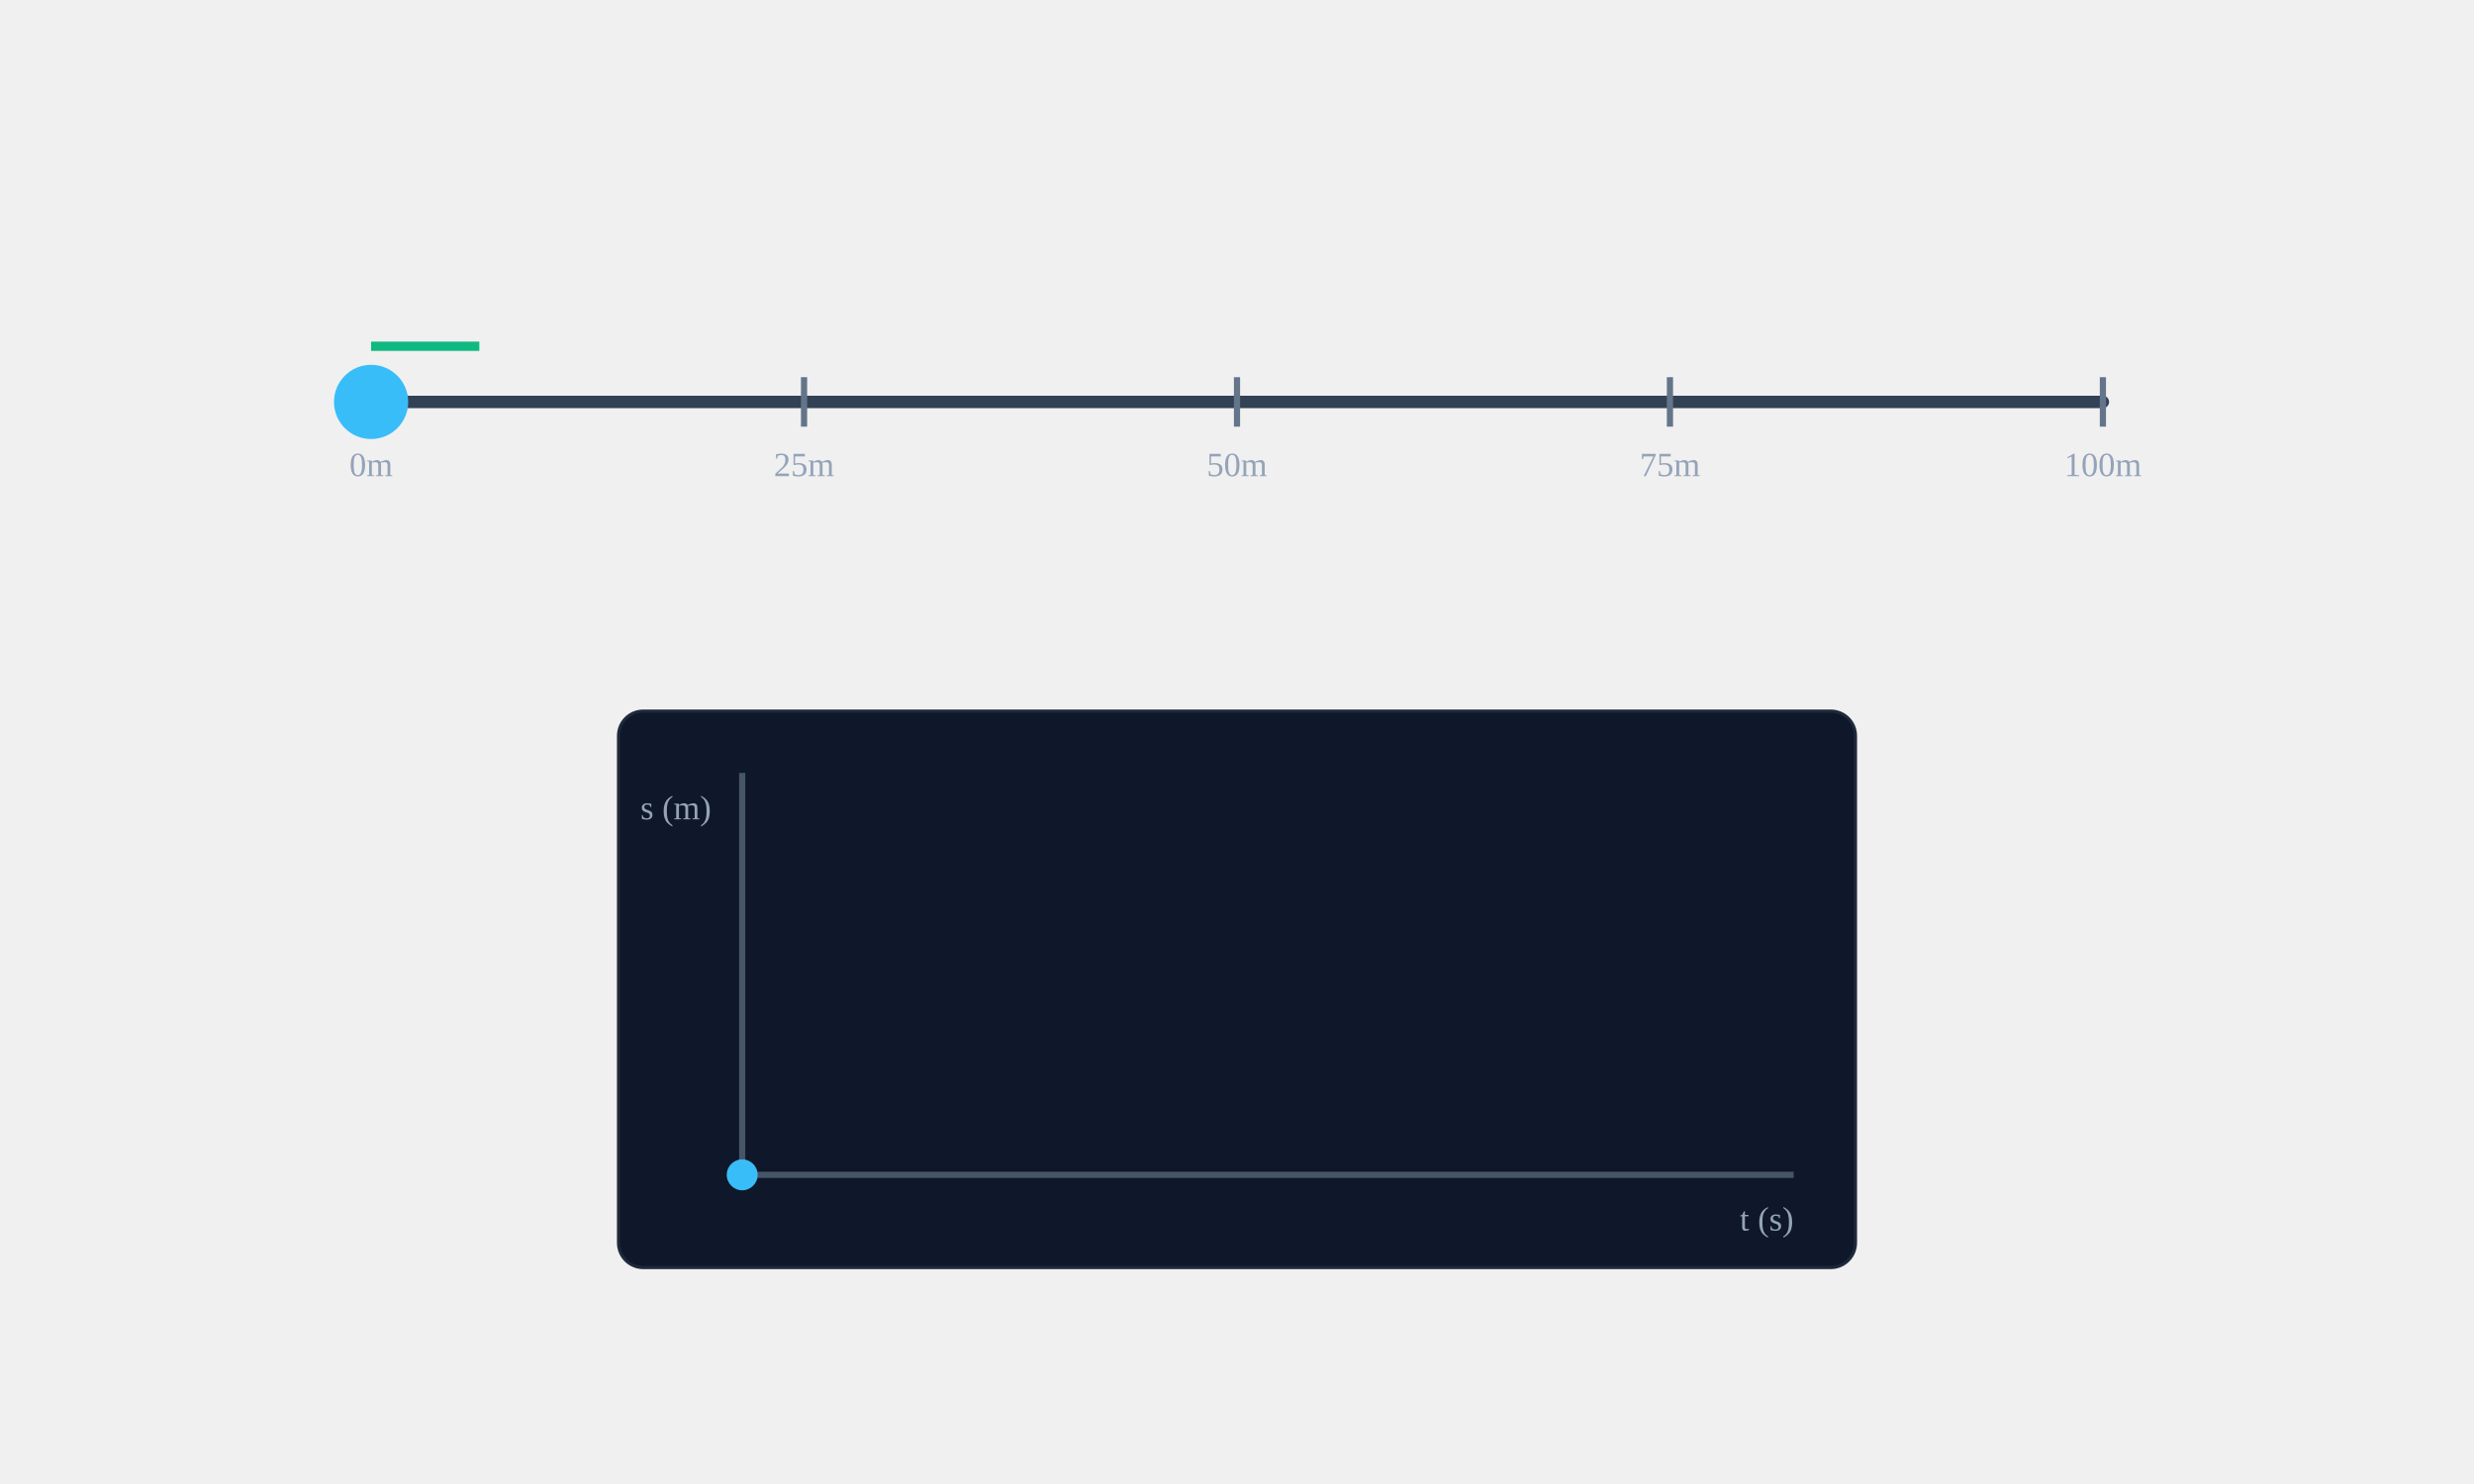
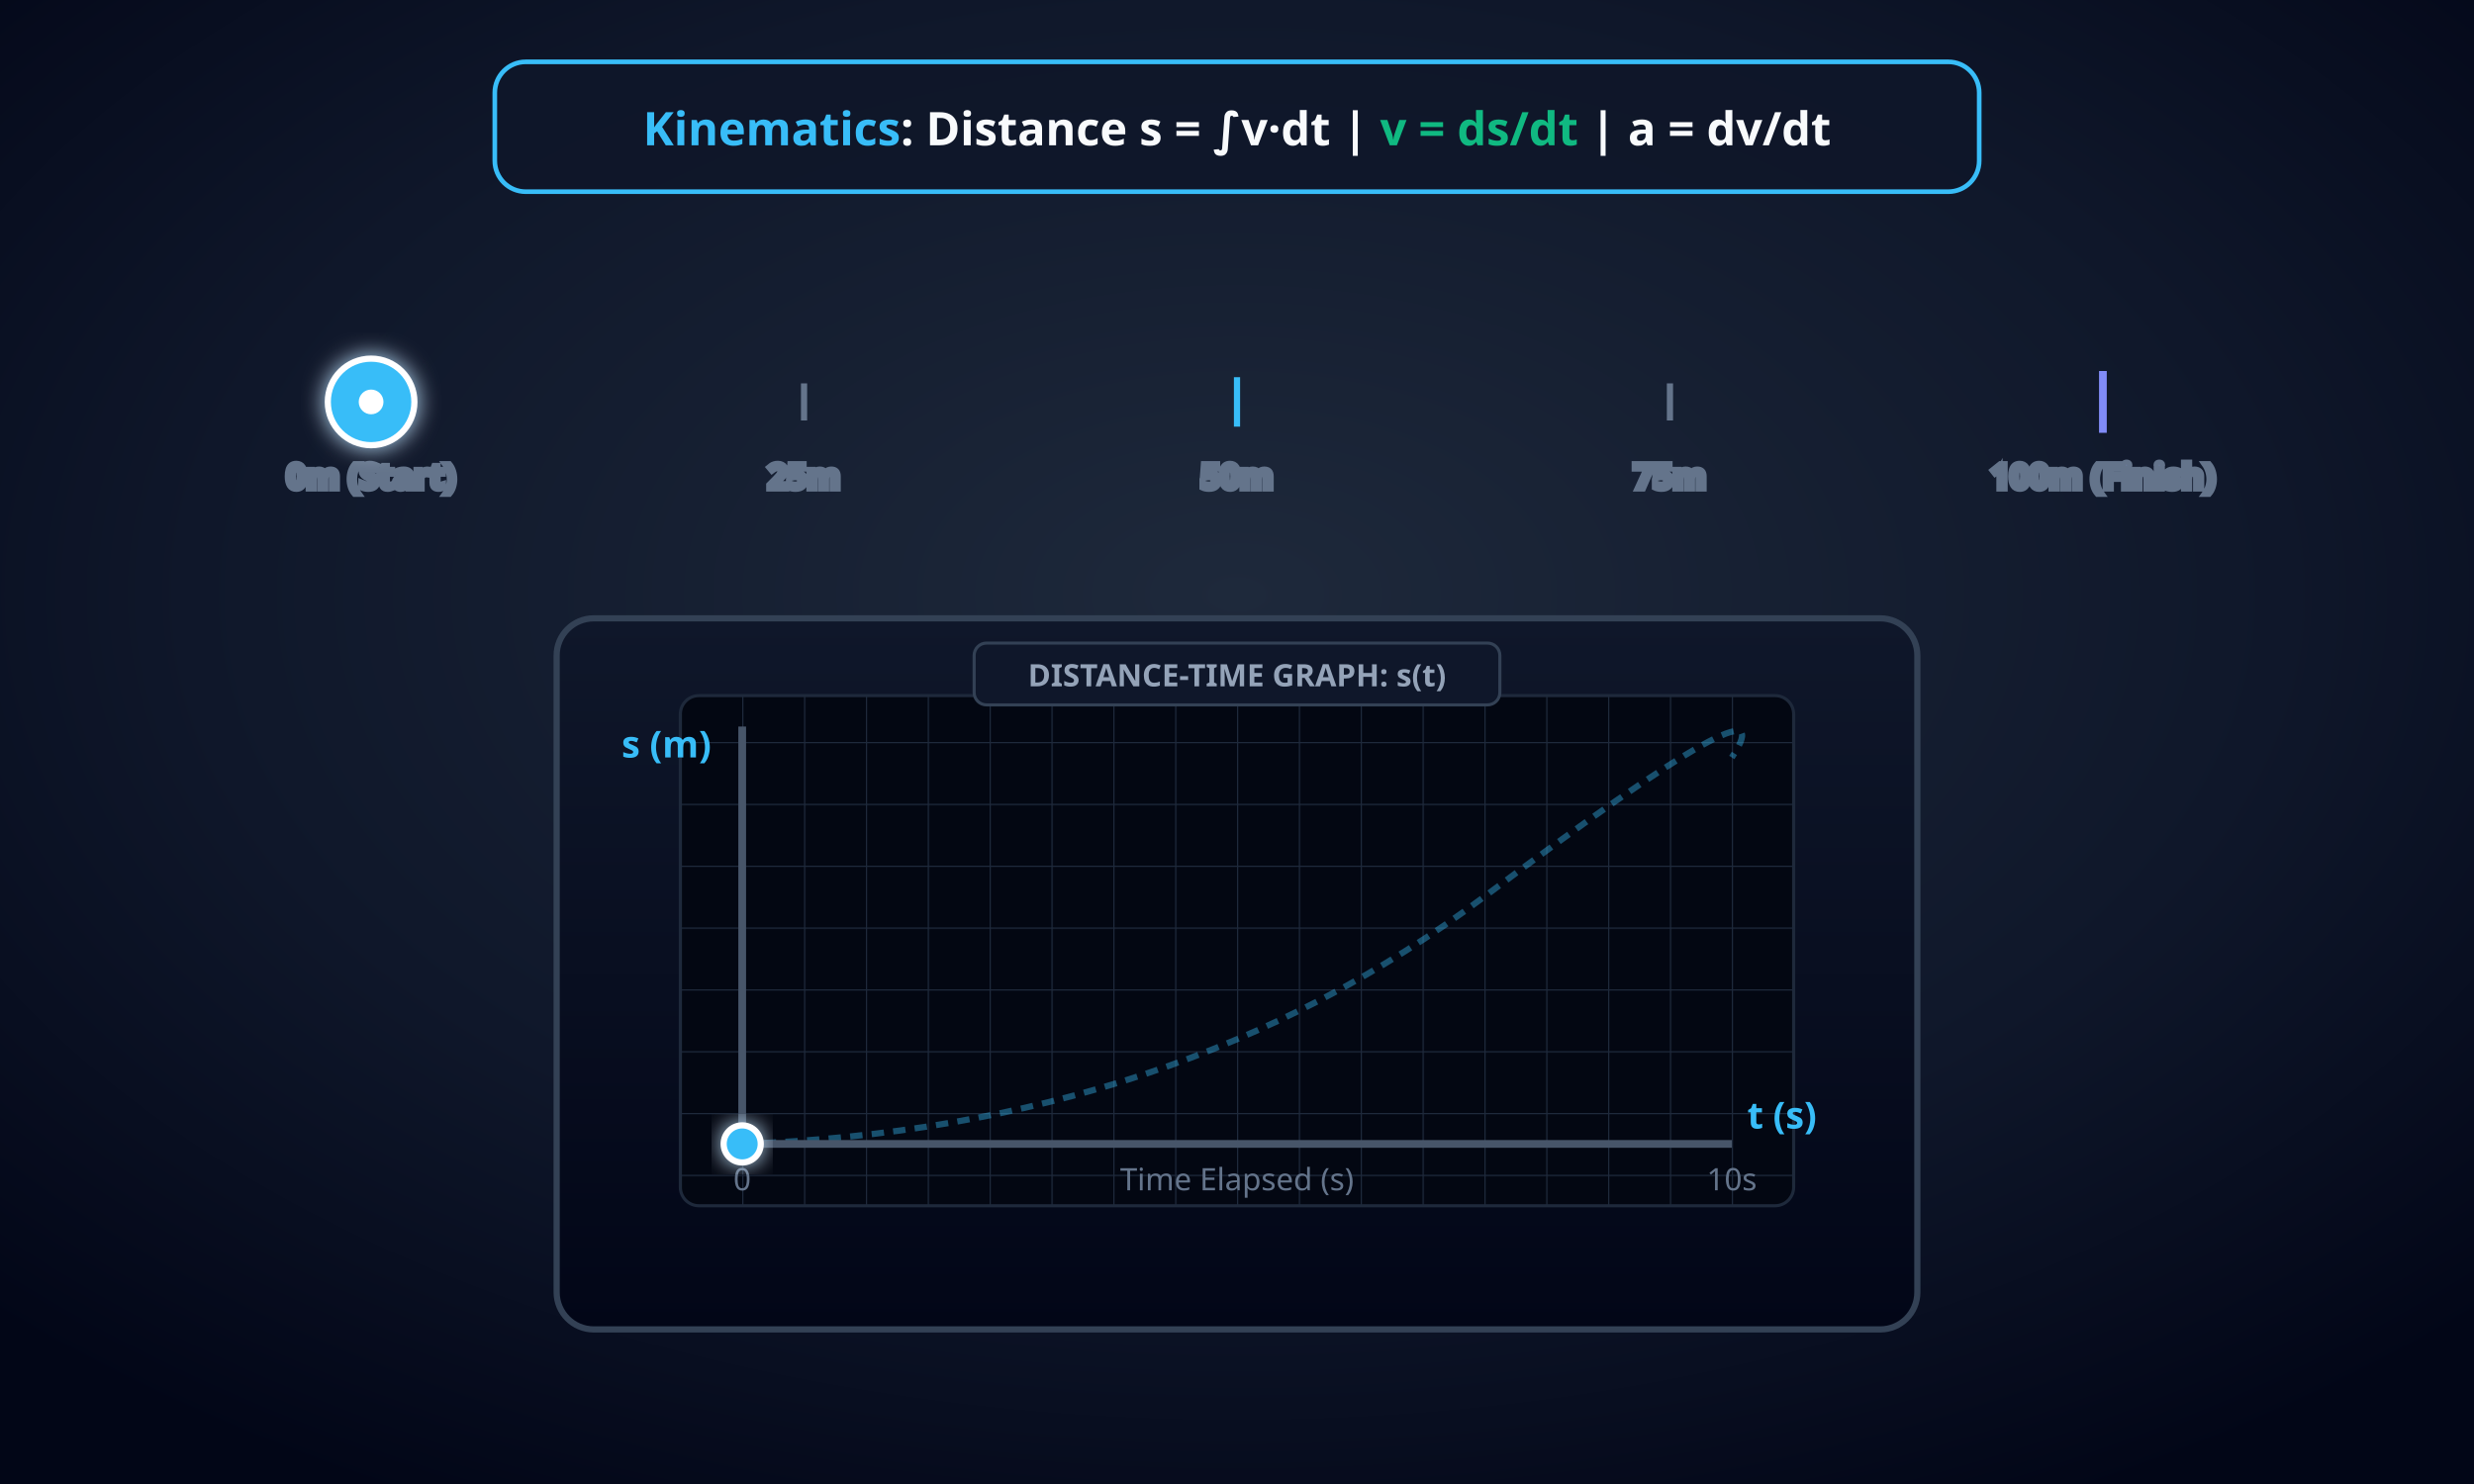
<svg xmlns="http://www.w3.org/2000/svg" viewBox="0 0 800 480">
-   <line id="vel-track" x1="120" y1="130" x2="680" y2="130" stroke="#334155" stroke-width="4" stroke-linecap="round" />
-   <line x1="120" y1="122" x2="120" y2="138" stroke="#64748b" stroke-width="2" />
-   <text x="120" y="154" fill="#94a3b8" font-size="11" text-anchor="middle">0m</text>
-   <line x1="260" y1="122" x2="260" y2="138" stroke="#64748b" stroke-width="2" />
-   <text x="260" y="154" fill="#94a3b8" font-size="11" text-anchor="middle">25m</text>
-   <line x1="400" y1="122" x2="400" y2="138" stroke="#64748b" stroke-width="2" />
-   <text x="400" y="154" fill="#94a3b8" font-size="11" text-anchor="middle">50m</text>
-   <line x1="540" y1="122" x2="540" y2="138" stroke="#64748b" stroke-width="2" />
-   <text x="540" y="154" fill="#94a3b8" font-size="11" text-anchor="middle">75m</text>
-   <line x1="680" y1="122" x2="680" y2="138" stroke="#64748b" stroke-width="2" />
-   <text x="680" y="154" fill="#94a3b8" font-size="11" text-anchor="middle">100m</text>
-   <circle id="vel-particle" cx="120" cy="130" r="12" fill="#38bdf8" filter="url(#glow)" />
-   <line id="vel-arrow-line" x1="120" y1="112" x2="155" y2="112" stroke="#10b981" stroke-width="3" />
-   <rect x="200" y="230" width="400" height="180" fill="#0f172a" stroke="#1e293b" rx="8" />
-   <line x1="240" y1="380" x2="580" y2="380" stroke="#475569" stroke-width="2" />
-   <line x1="240" y1="380" x2="240" y2="250" stroke="#475569" stroke-width="2" />
-   <text x="230" y="265" fill="#94a3b8" font-size="11" text-anchor="end">s (m)</text>
-   <text x="580" y="398" fill="#94a3b8" font-size="11" text-anchor="end">t (s)</text>
-   <circle id="vel-graph-dot" cx="240" cy="380" r="5" fill="#38bdf8" />
+   <defs>
+     <radialGradient id="vel-bg-glow" cx="50%" cy="40%" r="70%">
+       <stop offset="0%" stop-color="#1e293b" />
+       <stop offset="60%" stop-color="#0f172a" />
+       <stop offset="100%" stop-color="#020617" />
+     </radialGradient>
+     <linearGradient id="vel-track-grad" x1="0" y1="0" x2="1" y2="0">
+       <stop offset="0%" stop-color="#0284c7" />
+       <stop offset="50%" stop-color="#38bdf8" />
+       <stop offset="100%" stop-color="#818cf8" />
+     </linearGradient>
+     <linearGradient id="vel-screen-grad" x1="0" y1="0" x2="0" y2="1">
+       <stop offset="0%" stop-color="#0f172a" />
+       <stop offset="100%" stop-color="#020617" />
+     </linearGradient>
+     <marker id="vel-arrow-head" viewBox="0 0 10 10" refX="8" refY="5" markerWidth="6" markerHeight="6" orient="auto-start-reverse">
+       <path d="M 0 1 L 10 5 L 0 9 z" fill="#10b981" />
+     </marker>
+     <filter id="glow" x="-30%" y="-30%" width="160%" height="160%">
+       <feGaussianBlur stdDeviation="3.5" result="blur" />
+       <feMerge>
+         <feMergeNode in="blur" />
+         <feMergeNode in="SourceGraphic" />
+       </feMerge>
+     </filter>
+     <pattern id="vel-grid-pat" width="20" height="20" patternUnits="userSpaceOnUse">
+       <path d="M 20 0 L 0 0 0 20" fill="none" stroke="#1e293b" stroke-width="0.8" />
+     </pattern>
+   </defs>
+   <rect width="800" height="480" fill="url(#vel-bg-glow)" />
+   <g transform="translate(160, 20)">
+     <rect width="480" height="42" rx="10" fill="#0f172a" fill-opacity="0.9" stroke="#38bdf8" stroke-width="1.5" />
+     <text x="240" y="27" fill="#f8fafc" font-size="15" font-weight="800" text-anchor="middle" font-family="sans-serif">
+       <tspan fill="#38bdf8">Kinematics</tspan>: Distance s = ∫v·dt | <tspan fill="#10b981">v = ds/dt</tspan> | a = dv/dt
+     </text>
+   </g>
+   <g id="track-section">
+     <line id="vel-track" x1="120" y1="130" x2="680" y2="130" stroke="url(#vel-track-grad)" stroke-width="5" stroke-linecap="round" filter="url(#glow)" />
+     <g stroke="#64748b" stroke-width="2" font-family="sans-serif" font-size="11" font-weight="700">
+       <line x1="120" y1="120" x2="120" y2="140" stroke="#38bdf8" stroke-width="2.5" />
+       <text x="120" y="158" fill="#38bdf8" text-anchor="middle">0m (Start)</text>
+       <line x1="260" y1="124" x2="260" y2="136" />
+       <text x="260" y="158" fill="#94a3b8" text-anchor="middle">25m</text>
+       <line x1="400" y1="122" x2="400" y2="138" stroke="#38bdf8" stroke-width="2" />
+       <text x="400" y="158" fill="#e2e8f0" text-anchor="middle">50m</text>
+       <line x1="540" y1="124" x2="540" y2="136" />
+       <text x="540" y="158" fill="#94a3b8" text-anchor="middle">75m</text>
+       <line x1="680" y1="120" x2="680" y2="140" stroke="#818cf8" stroke-width="2.5" />
+       <text x="680" y="158" fill="#818cf8" text-anchor="middle">100m (Finish)</text>
+     </g>
+     <line id="vel-arrow-line" x1="120" y1="105" x2="160" y2="105" stroke="#10b981" stroke-width="3.5" stroke-linecap="round" marker-end="url(#vel-arrow-head)" filter="url(#glow)" />
+     <circle id="vel-particle" cx="120" cy="130" r="14" fill="#38bdf8" stroke="#ffffff" stroke-width="2" filter="url(#glow)" />
+     <circle cx="120" cy="130" r="4" fill="#ffffff" />
+   </g>
+   <g transform="translate(180, 200)">
+     <rect width="440" height="230" rx="12" fill="url(#vel-screen-grad)" stroke="#334155" stroke-width="2" />
+     <rect x="40" y="25" width="360" height="165" fill="#030712" stroke="#1e293b" rx="6" />
+     <rect x="40" y="25" width="360" height="165" fill="url(#vel-grid-pat)" rx="6" />
+     <path d="M 60 170 Q 200 165 300 90 T 380 45" fill="none" stroke="#38bdf8" stroke-width="2" stroke-dasharray="4,3" opacity="0.4" />
+     <line x1="60" y1="170" x2="380" y2="170" stroke="#475569" stroke-width="2.5" />
+     <line x1="60" y1="170" x2="60" y2="35" stroke="#475569" stroke-width="2.5" />
+     <text x="50" y="45" fill="#38bdf8" font-size="12" font-weight="700" font-family="sans-serif" text-anchor="end">s (m)</text>
+     <text x="385" y="165" fill="#38bdf8" font-size="12" font-weight="700" font-family="sans-serif" text-anchor="start">t (s)</text>
+     <text x="60" y="185" fill="#64748b" font-size="10" font-family="sans-serif" text-anchor="middle">0</text>
+     <text x="220" y="185" fill="#64748b" font-size="10" font-family="sans-serif" text-anchor="middle">Time Elapsed (s)</text>
+     <text x="380" y="185" fill="#64748b" font-size="10" font-family="sans-serif" text-anchor="middle">10s</text>
+     <circle id="vel-graph-dot" cx="60" cy="170" r="6" fill="#38bdf8" stroke="#ffffff" stroke-width="2" filter="url(#glow)" />
+     <rect x="135" y="8" width="170" height="20" rx="4" fill="#0f172a" stroke="#334155" />
+     <text x="220" y="22" fill="#94a3b8" font-size="10" font-weight="700" text-anchor="middle" font-family="sans-serif">
+       DISTANCE-TIME GRAPH: s(t)
+     </text>
+   </g>
</svg>
